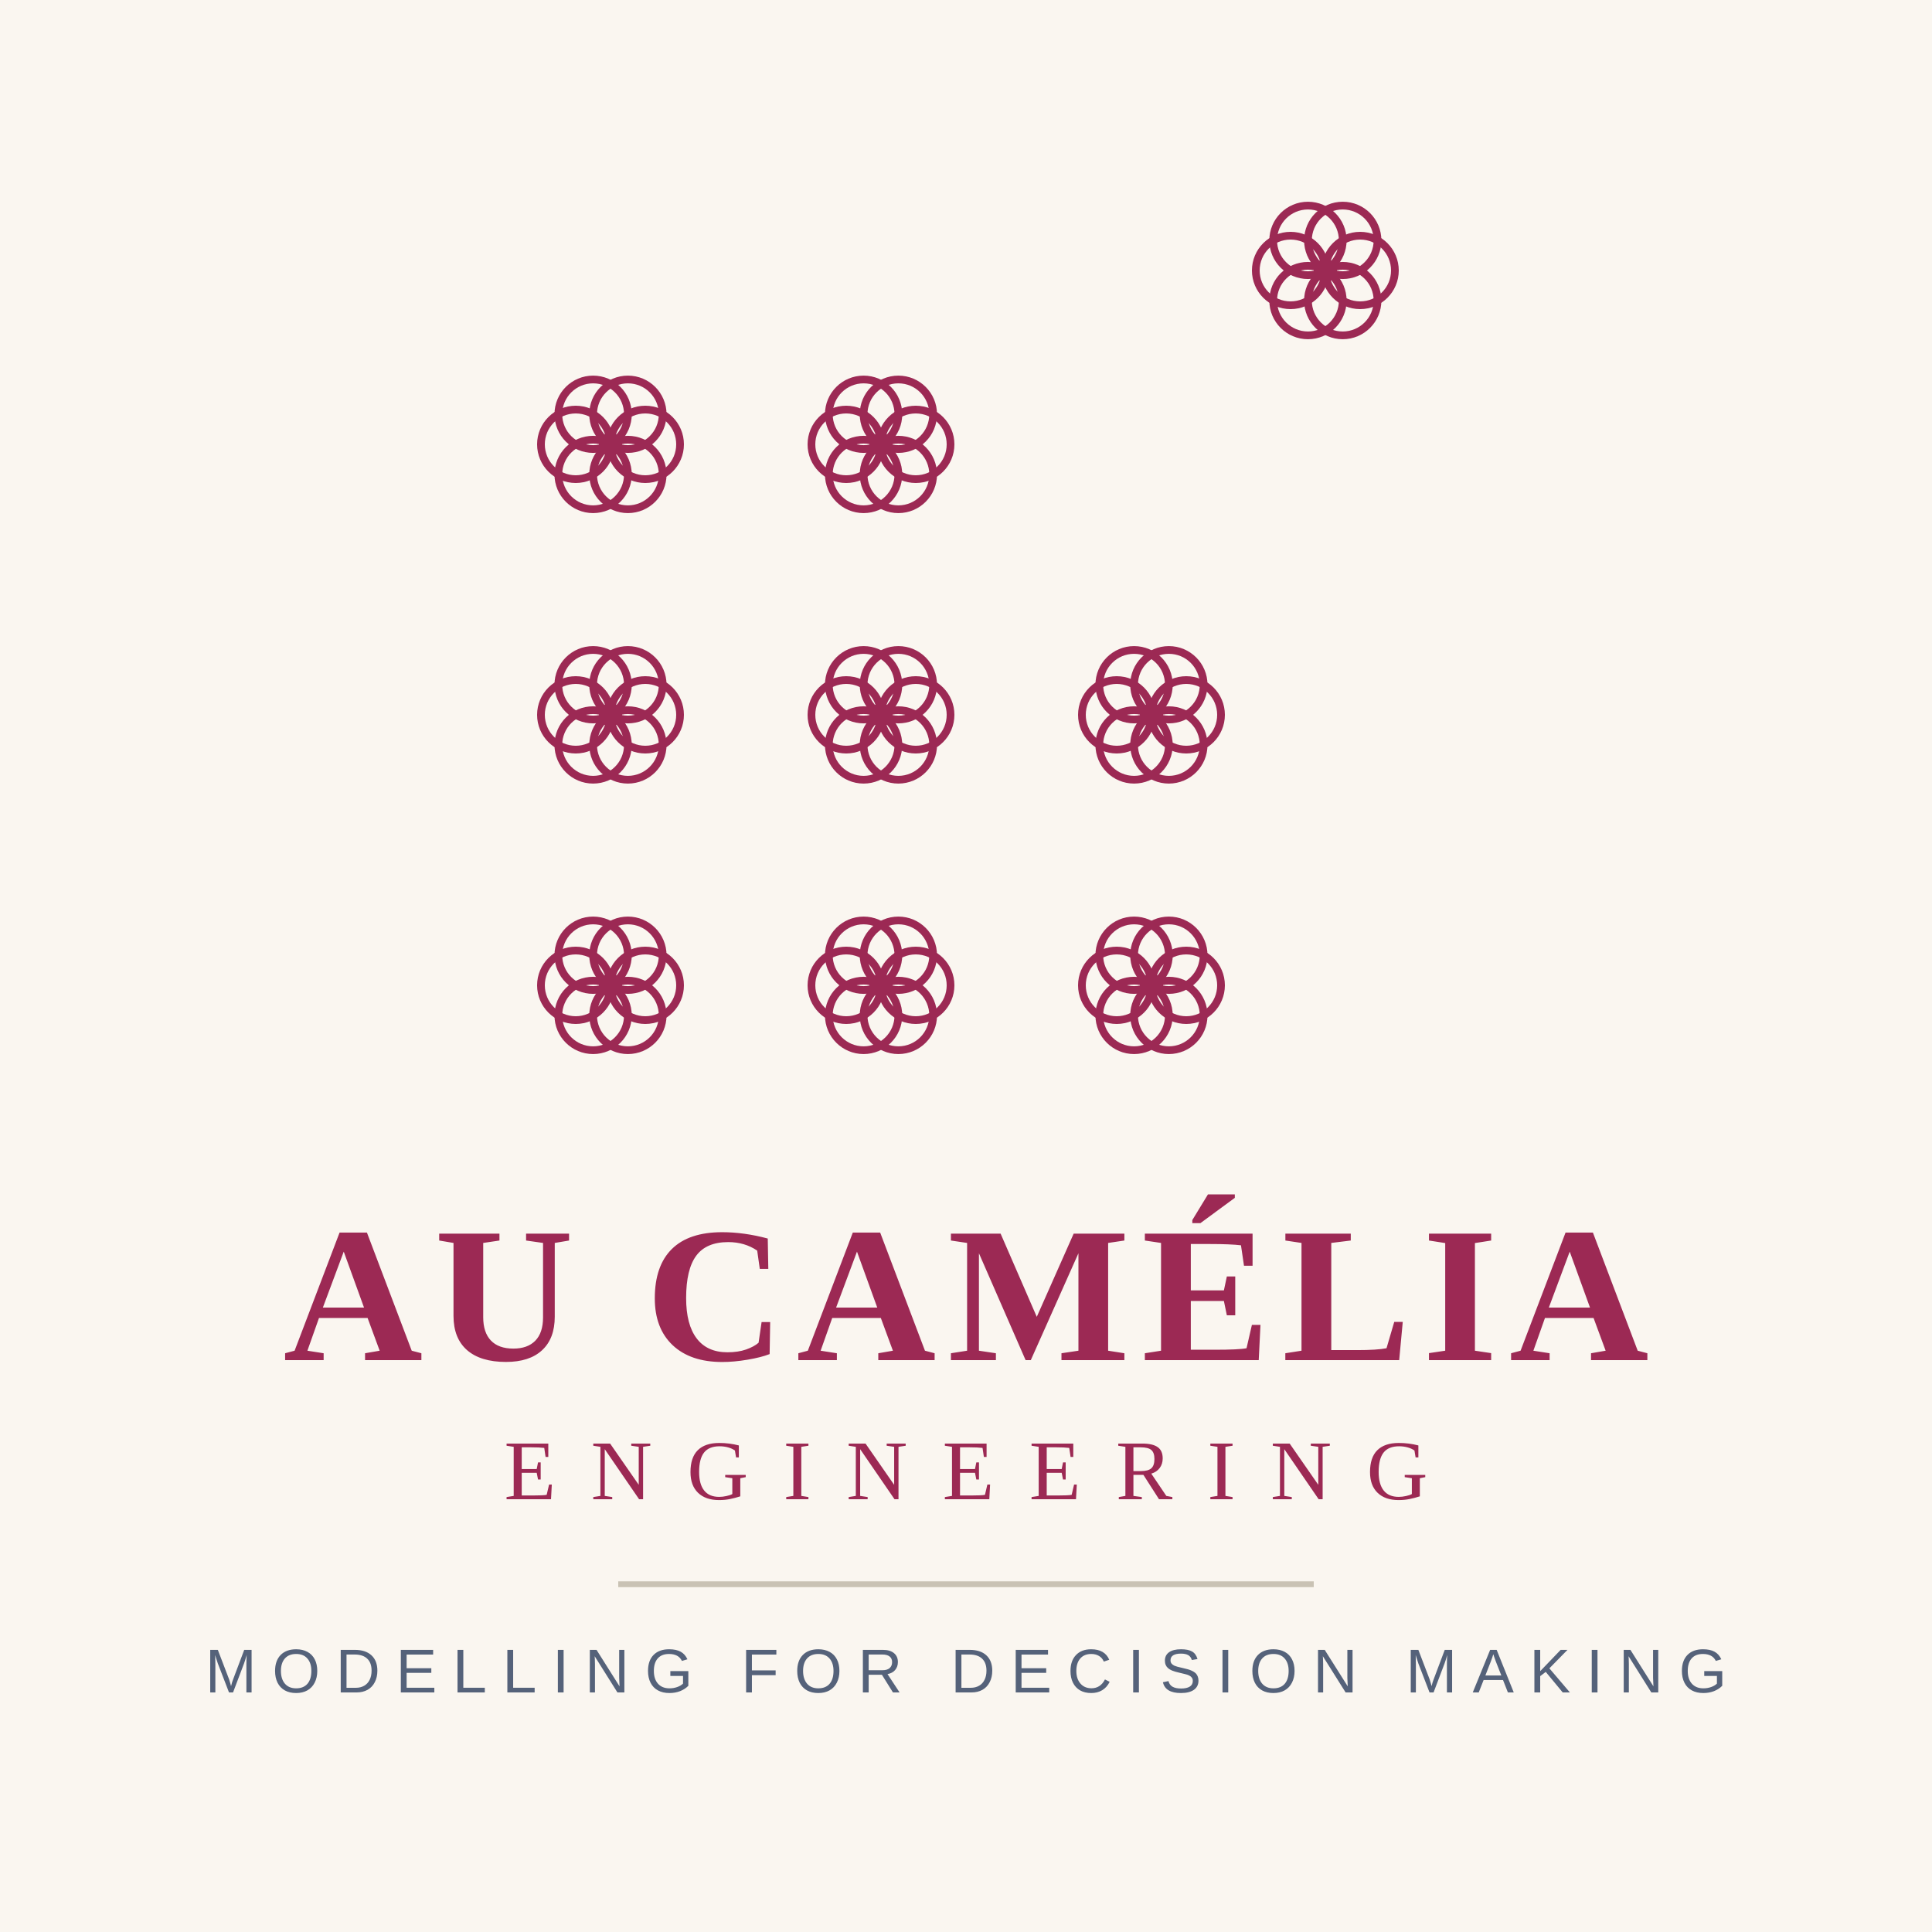
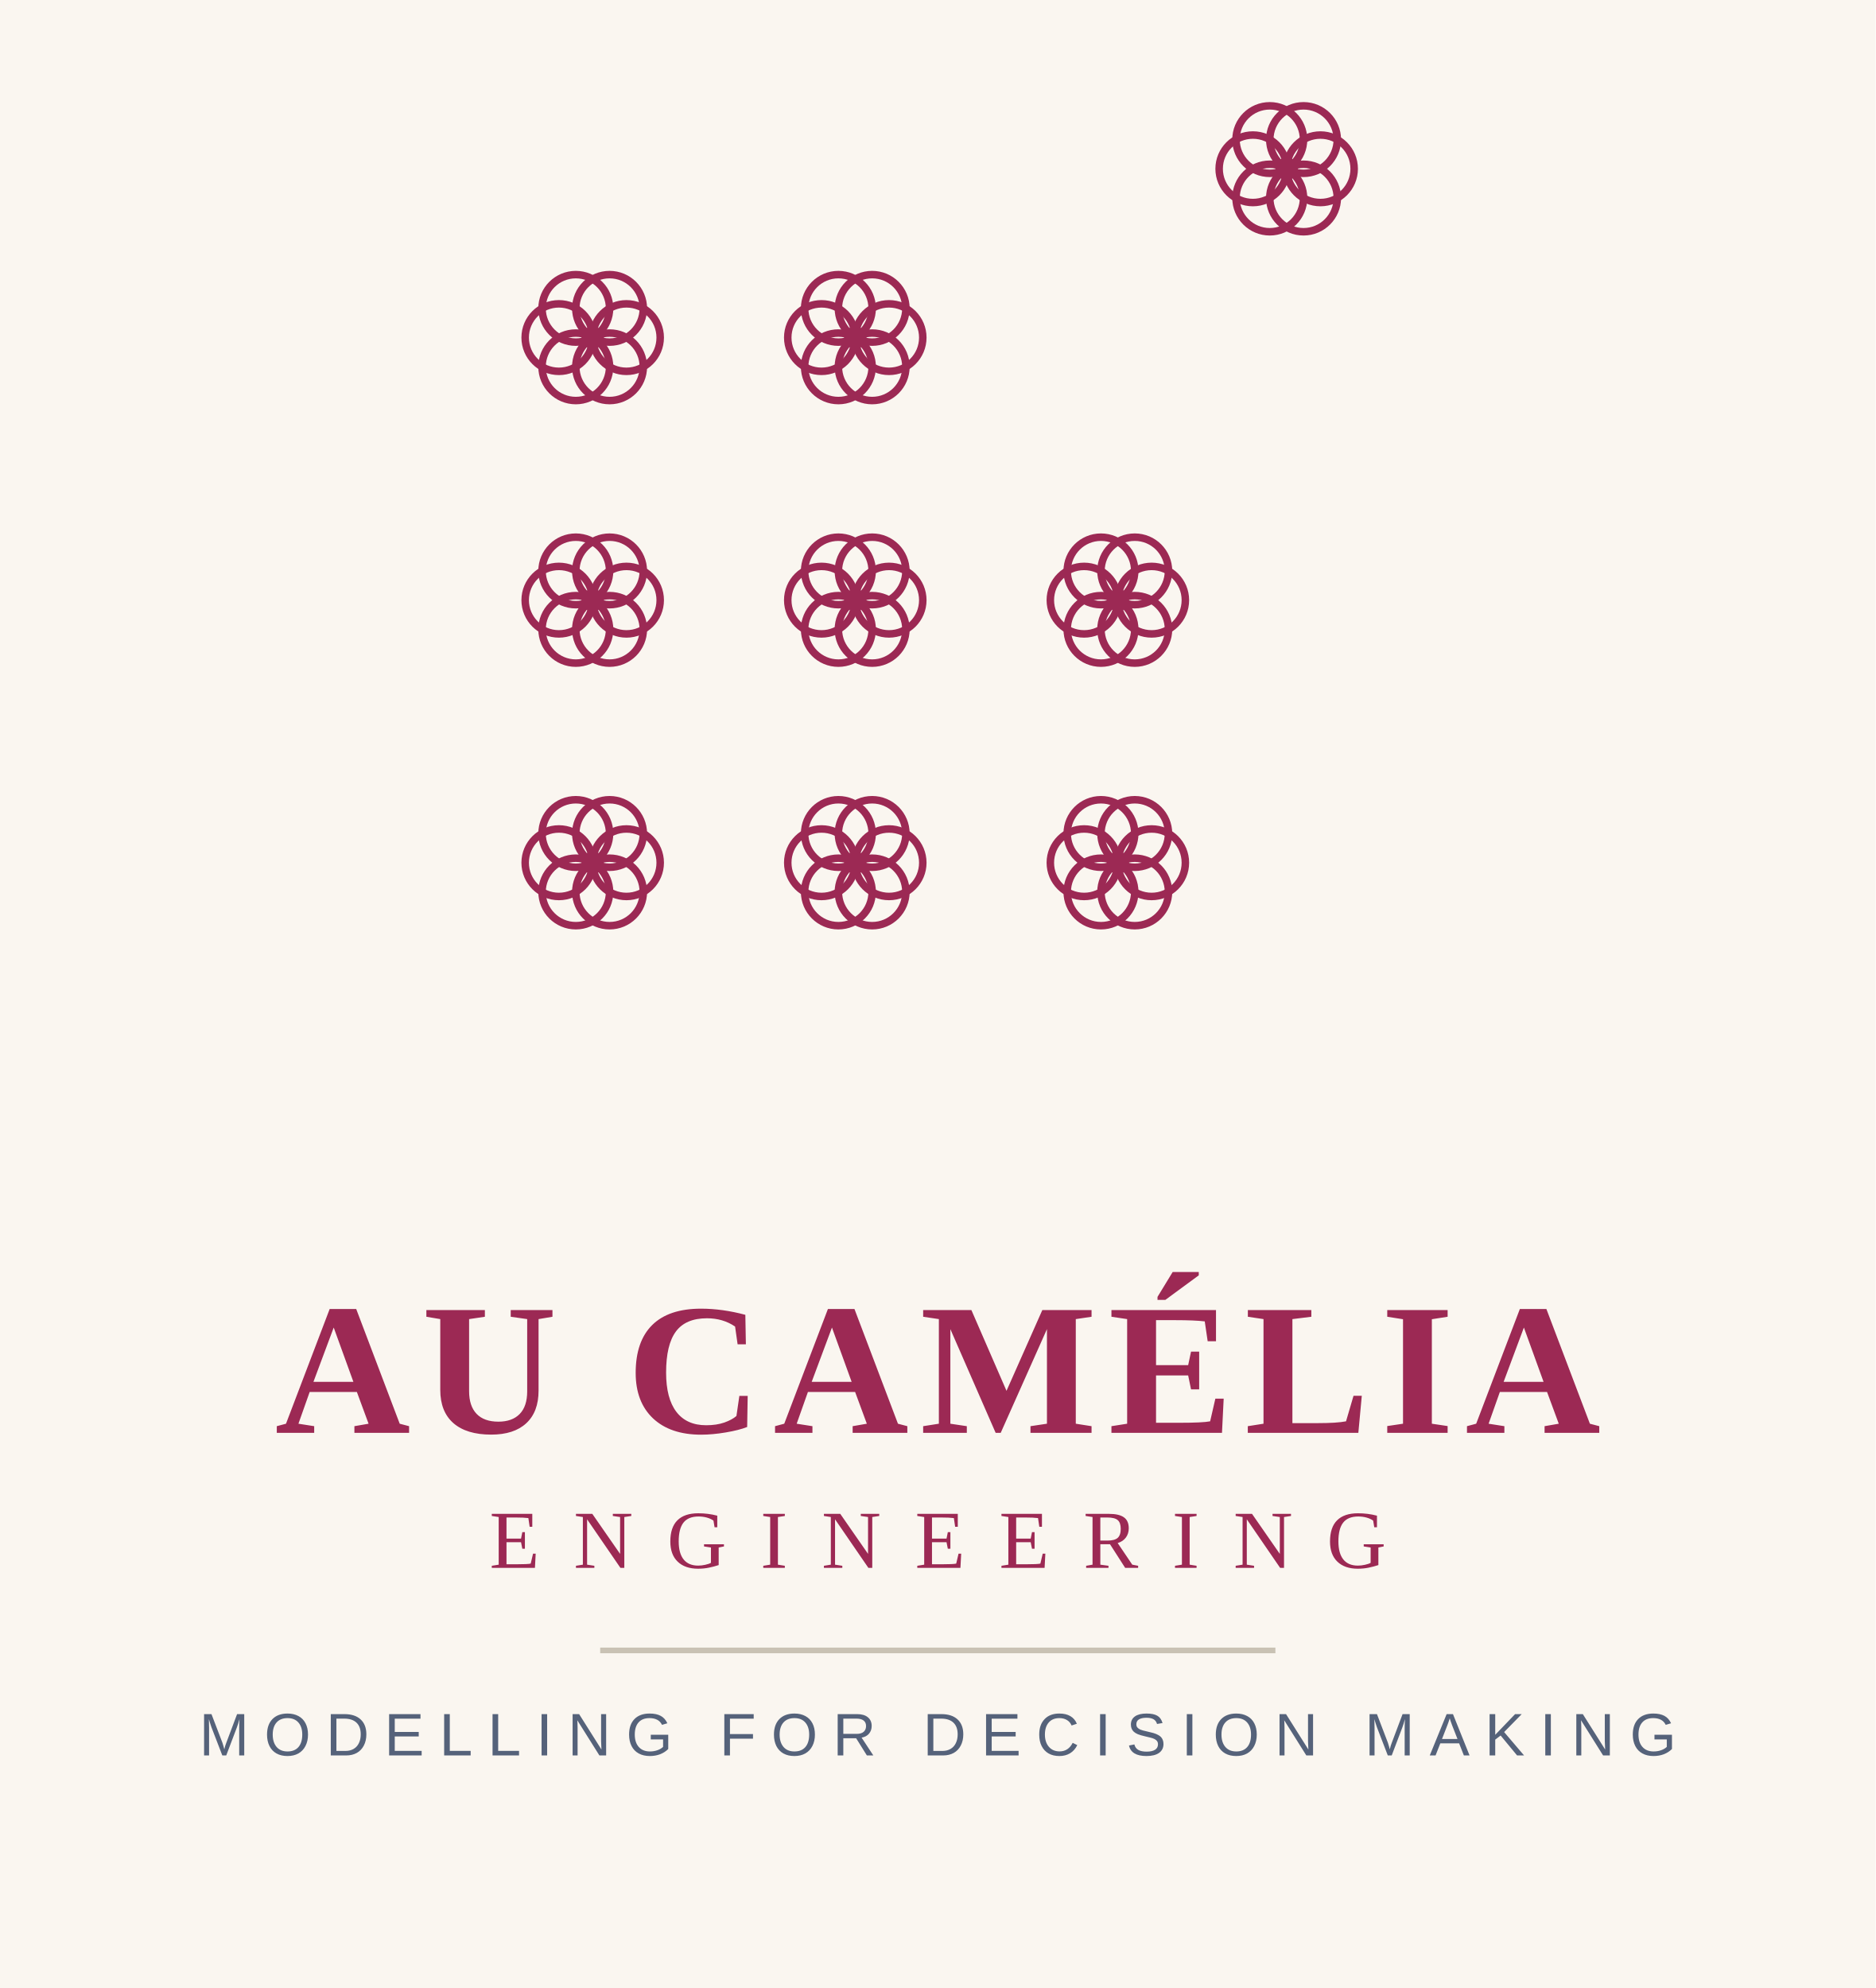
- <svg xmlns="http://www.w3.org/2000/svg" viewBox="0 0 500 500" font-family="Georgia, 'Times New Roman', serif">
-   <rect width="500" height="500" fill="#FAF6F0" />
+ <svg xmlns="http://www.w3.org/2000/svg" viewBox="0 0 500 530" font-family="Georgia, 'Times New Roman', serif">
+   <rect width="500" height="530" fill="#FAF6F0" />
  <defs>
    <g id="flowerSmall">
      <g fill="none" stroke="#9C2954" stroke-width="2">
        <circle cx="9" cy="0" r="9" />
        <circle cx="4.5" cy="7.79" r="9" />
        <circle cx="-4.5" cy="7.79" r="9" />
        <circle cx="-9" cy="0" r="9" />
        <circle cx="-4.5" cy="-7.79" r="9" />
        <circle cx="4.5" cy="-7.79" r="9" />
      </g>
      <circle r="3" fill="#9C2954" />
    </g>
  </defs>
-   <g transform="translate(138,95)">
+   <g transform="translate(138,70)">
    <use href="#flowerSmall" transform="translate(20,20)" />
    <use href="#flowerSmall" transform="translate(90,20)" />
    <use href="#flowerSmall" transform="translate(20,90)" />
    <use href="#flowerSmall" transform="translate(90,90)" />
    <use href="#flowerSmall" transform="translate(160,90)" />
    <use href="#flowerSmall" transform="translate(20,160)" />
    <use href="#flowerSmall" transform="translate(90,160)" />
    <use href="#flowerSmall" transform="translate(160,160)" />
    <use href="#flowerSmall" transform="translate(205.00,-25.00)" />
  </g>
-   <text x="250" y="352" text-anchor="middle" font-size="50" letter-spacing="3" fill="#9C2954" font-weight="bold">AU CAMÉLIA</text>
-   <text x="250" y="388" text-anchor="middle" font-size="22" letter-spacing="9" fill="#9C2954">ENGINEERING</text>
-   <line x1="160" y1="410" x2="340" y2="410" stroke="#C9C2B4" stroke-width="1.5" />
-   <text x="250" y="438" text-anchor="middle" font-size="16" letter-spacing="4" fill="#55627A" font-family="Arial, Helvetica, sans-serif">MODELLING FOR DECISION MAKING</text>
+   <text x="250" y="382" text-anchor="middle" font-size="50" letter-spacing="3" fill="#9C2954" font-weight="bold">AU CAMÉLIA</text>
+   <text x="250" y="418" text-anchor="middle" font-size="22" letter-spacing="9" fill="#9C2954">ENGINEERING</text>
+   <line x1="160" y1="440" x2="340" y2="440" stroke="#C9C2B4" stroke-width="1.5" />
+   <text x="250" y="468" text-anchor="middle" font-size="16" letter-spacing="4" fill="#55627A" font-family="Arial, Helvetica, sans-serif">MODELLING FOR DECISION MAKING</text>
</svg>
